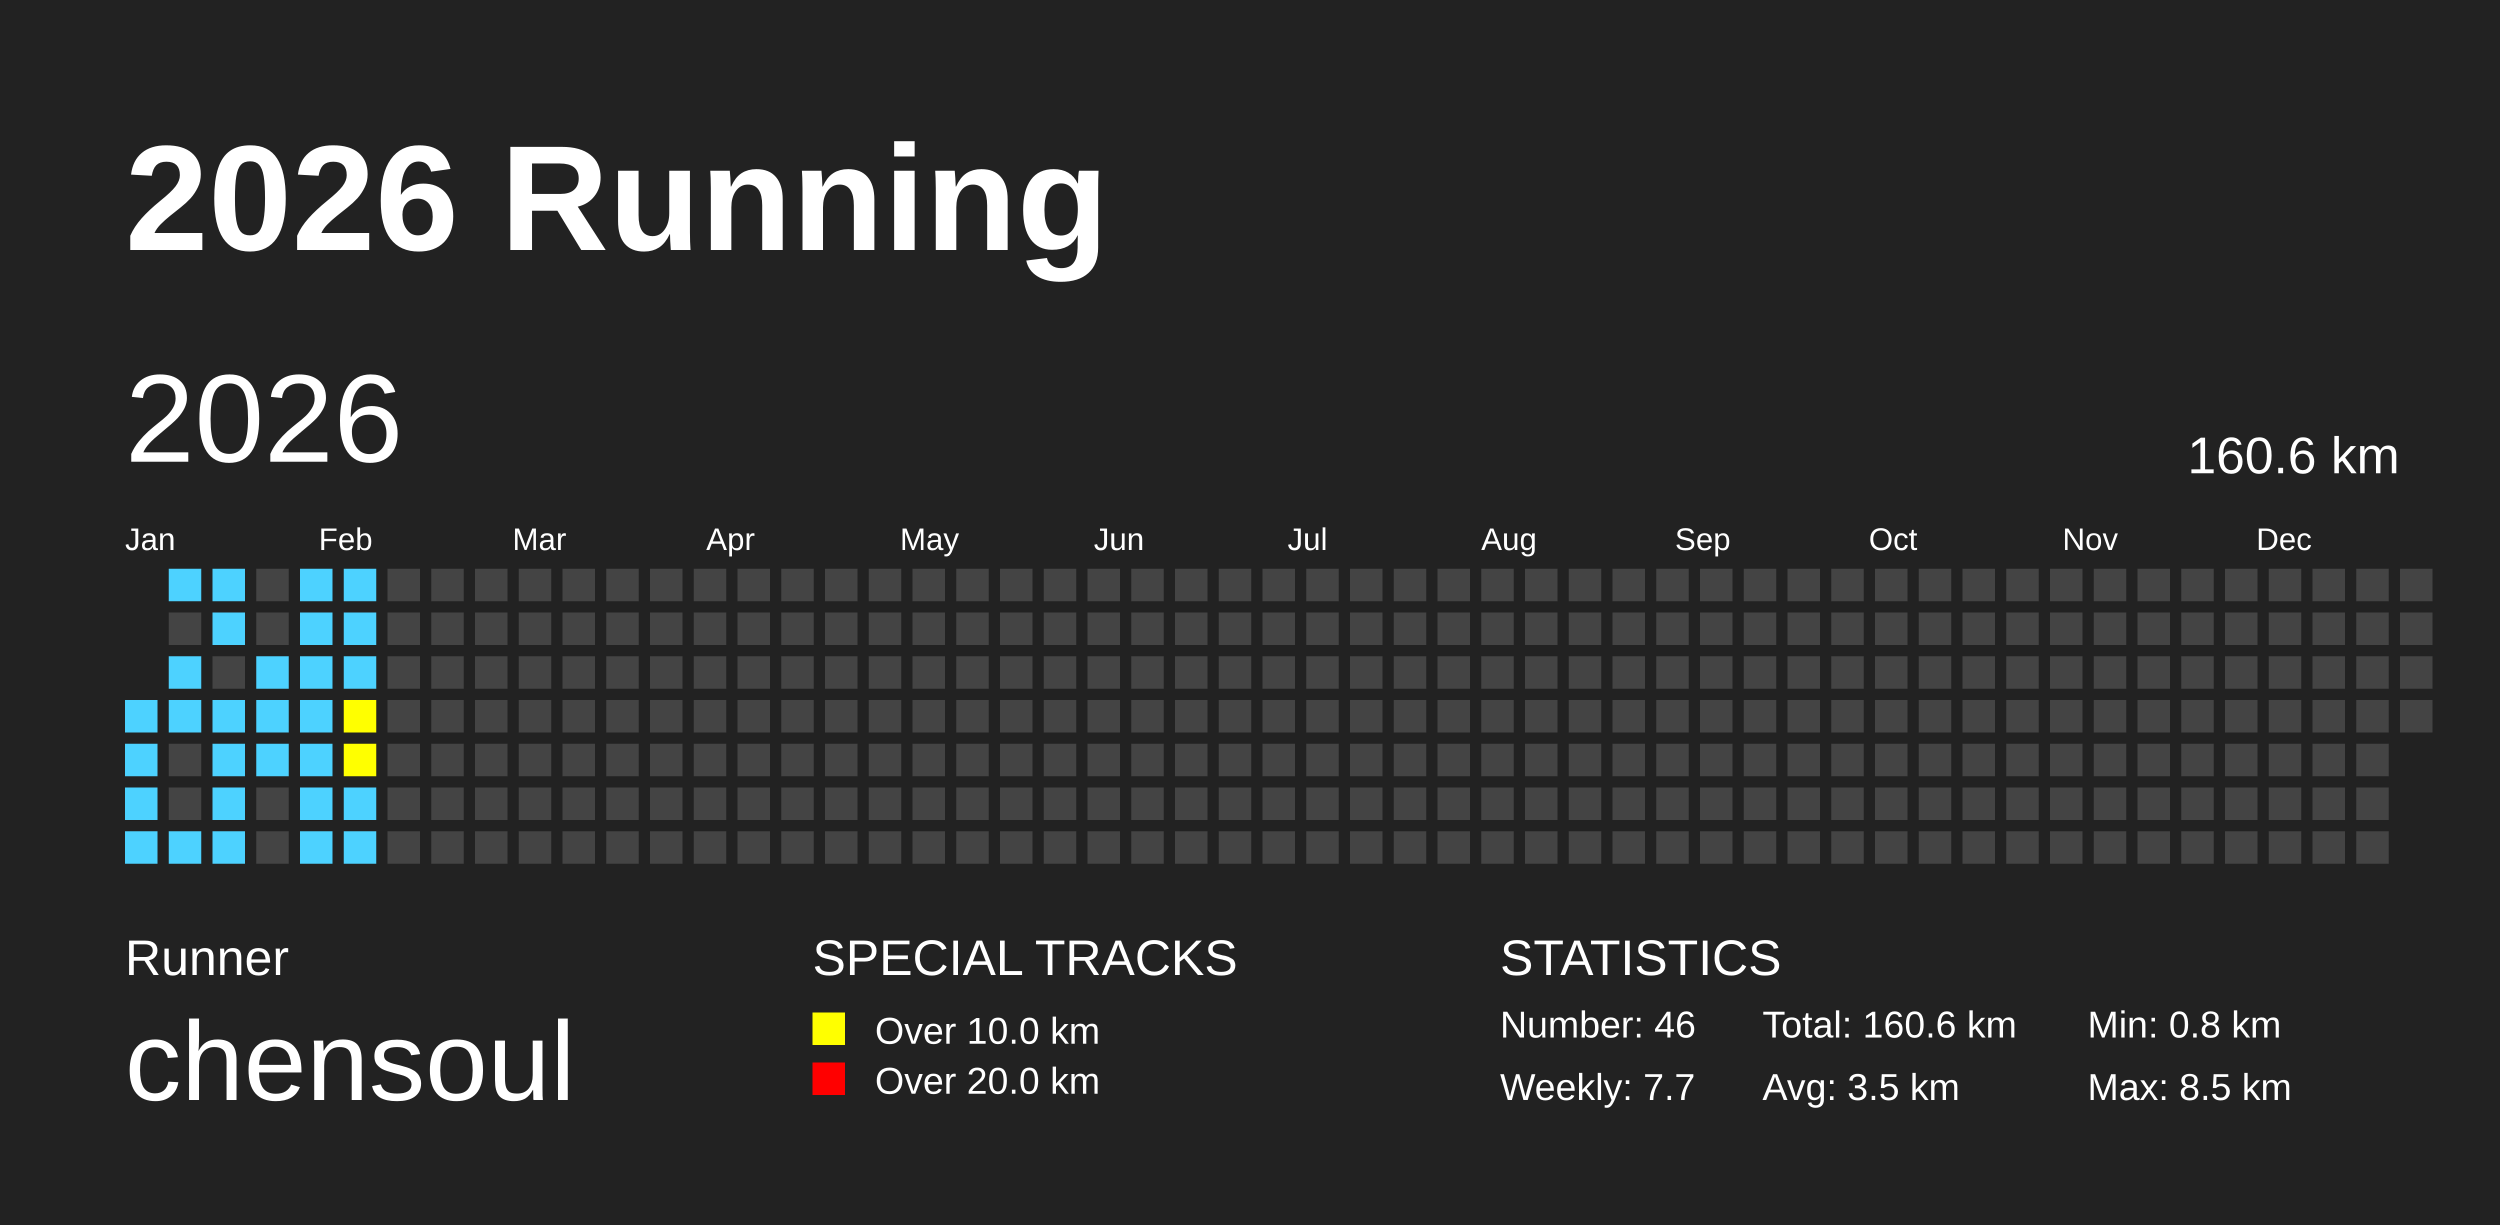
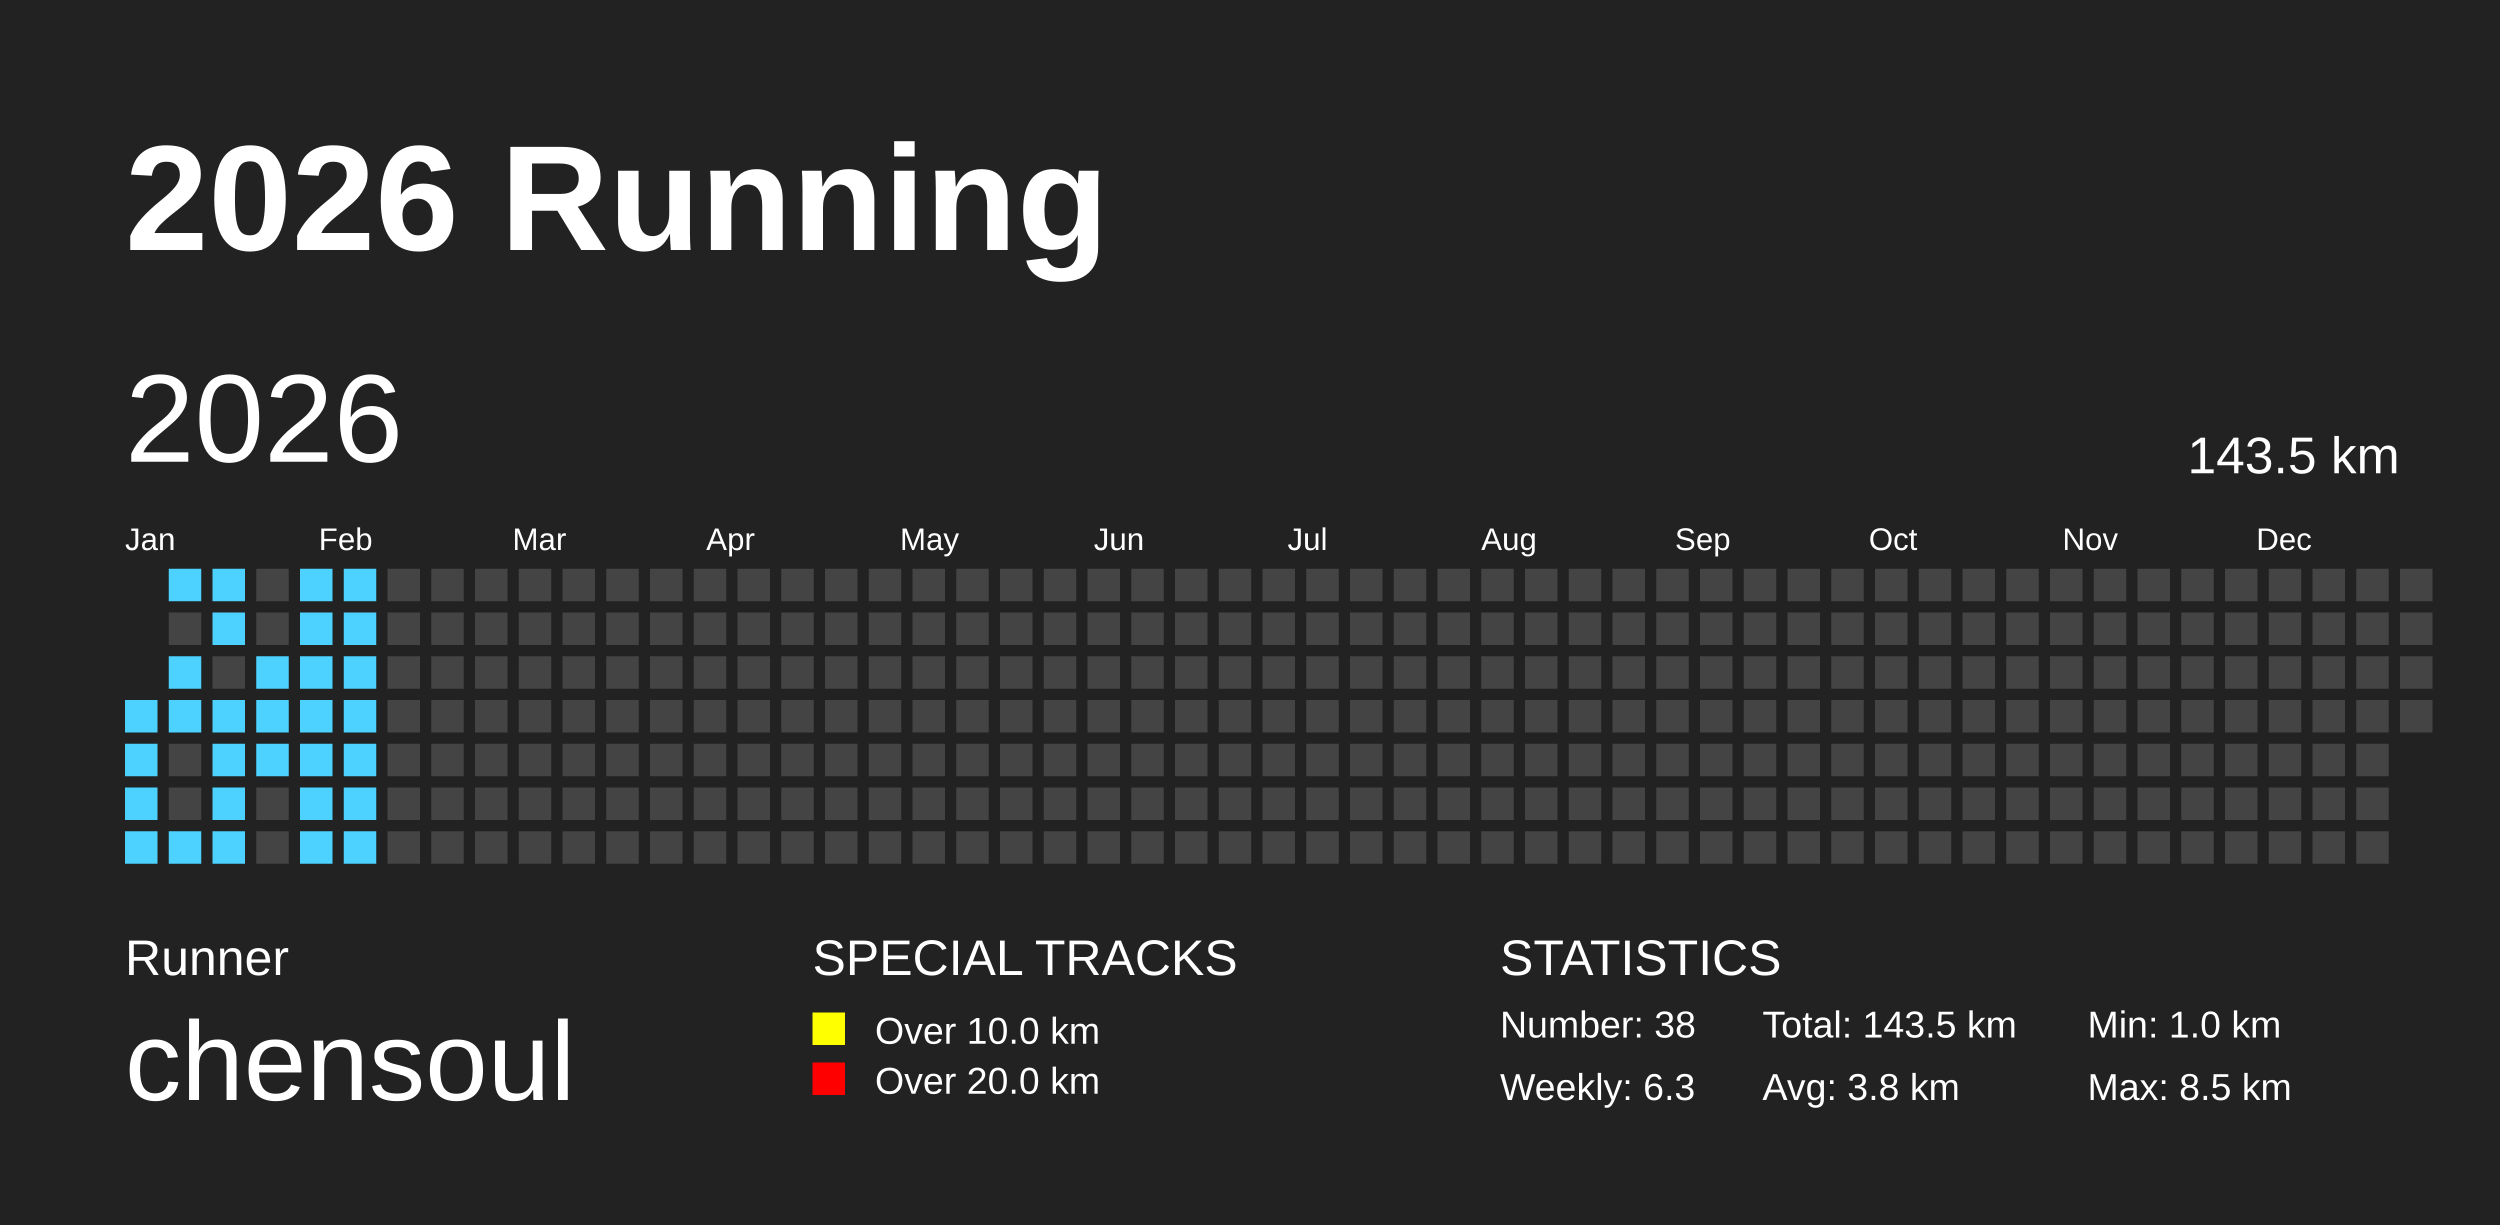
<svg xmlns="http://www.w3.org/2000/svg" baseProfile="full" height="98mm" version="1.1" viewBox="0,0,200,98" width="200mm">
  <defs />
  <rect fill="#222222" height="98" width="200" x="0" y="0" />
  <text fill="#FFFFFF" style="font-size:12px; font-family:Arial; font-weight:bold;" x="10" y="20">2026 Running</text>
  <text fill="#FFFFFF" style="font-size:4px; font-family:Arial" x="10" y="78">Runner</text>
  <text fill="#FFFFFF" style="font-size:9px; font-family:Arial" x="10" y="88">chensoul</text>
  <text fill="#FFFFFF" style="font-size:4px; font-family:Arial" x="65" y="78">SPECIAL TRACKS</text>
  <rect fill="yellow" height="2.6" width="2.6" x="65" y="81" />
  <text fill="#FFFFFF" style="font-size:3px; font-family:Arial" x="70" y="83.5">Over 10.0 km</text>
  <rect fill="red" height="2.6" width="2.6" x="65" y="85" />
  <text fill="#FFFFFF" style="font-size:3px; font-family:Arial" x="70" y="87.5">Over 20.0 km</text>
  <text fill="#FFFFFF" style="font-size:4px; font-family:Arial" x="120" y="78">STATISTICS</text>
-   <text fill="#FFFFFF" style="font-size:3px; font-family:Arial" x="120" y="83">Number: 46</text>
-   <text fill="#FFFFFF" style="font-size:3px; font-family:Arial" x="120" y="88">Weekly: 7.7</text>
-   <text fill="#FFFFFF" style="font-size:3px; font-family:Arial" x="141" y="83">Total: 160.6 km</text>
-   <text fill="#FFFFFF" style="font-size:3px; font-family:Arial" x="141" y="88">Avg: 3.5 km</text>
-   <text fill="#FFFFFF" style="font-size:3px; font-family:Arial" x="167" y="83">Min: 0.8 km</text>
+   <text fill="#FFFFFF" style="font-size:3px; font-family:Arial" x="120" y="83">Number: 38</text>
+   <text fill="#FFFFFF" style="font-size:3px; font-family:Arial" x="120" y="88">Weekly: 6.3</text>
+   <text fill="#FFFFFF" style="font-size:3px; font-family:Arial" x="141" y="83">Total: 143.5 km</text>
+   <text fill="#FFFFFF" style="font-size:3px; font-family:Arial" x="141" y="88">Avg: 3.8 km</text>
+   <text fill="#FFFFFF" style="font-size:3px; font-family:Arial" x="167" y="83">Min: 1.0 km</text>
  <text fill="#FFFFFF" style="font-size:3px; font-family:Arial" x="167" y="88">Max: 8.5 km</text>
  <text dominant-baseline="hanging" fill="#FFFFFF" style="font-size:10.0px; font-family:Arial;" x="10" y="30">2026</text>
-   <text dominant-baseline="hanging" fill="#FFFFFF" style="font-size:4.125px; font-family:Arial;" x="175" y="35">160.6 km</text>
+   <text dominant-baseline="hanging" fill="#FFFFFF" style="font-size:4.125px; font-family:Arial;" x="175" y="35">143.5 km</text>
  <text fill="#FFFFFF" style="font-size:2.5px; font-family:Arial" x="10.0" y="44">Jan</text>
  <text fill="#FFFFFF" style="font-size:2.5px; font-family:Arial" x="25.5" y="44">Feb</text>
  <text fill="#FFFFFF" style="font-size:2.5px; font-family:Arial" x="41.0" y="44">Mar</text>
  <text fill="#FFFFFF" style="font-size:2.5px; font-family:Arial" x="56.5" y="44">Apr</text>
  <text fill="#FFFFFF" style="font-size:2.5px; font-family:Arial" x="72.0" y="44">May</text>
  <text fill="#FFFFFF" style="font-size:2.5px; font-family:Arial" x="87.5" y="44">Jun</text>
  <text fill="#FFFFFF" style="font-size:2.5px; font-family:Arial" x="103.0" y="44">Jul</text>
  <text fill="#FFFFFF" style="font-size:2.5px; font-family:Arial" x="118.5" y="44">Aug</text>
  <text fill="#FFFFFF" style="font-size:2.5px; font-family:Arial" x="134.0" y="44">Sep</text>
  <text fill="#FFFFFF" style="font-size:2.5px; font-family:Arial" x="149.5" y="44">Oct</text>
  <text fill="#FFFFFF" style="font-size:2.5px; font-family:Arial" x="165.0" y="44">Nov</text>
  <text fill="#FFFFFF" style="font-size:2.5px; font-family:Arial" x="180.5" y="44">Dec</text>
  <rect fill="#4DD2FF" height="2.6" width="2.6" x="10.0" y="56.0" />
  <rect fill="#4DD2FF" height="2.6" width="2.6" x="10.0" y="59.5" />
  <rect fill="#4DD2FF" height="2.6" width="2.6" x="10.0" y="63.0" />
  <rect fill="#4DD2FF" height="2.6" width="2.6" x="10.0" y="66.5" />
  <rect fill="#4DD2FF" height="2.6" width="2.6" x="13.5" y="45.5" />
  <rect fill="#444444" height="2.6" width="2.6" x="13.5" y="49.0" />
  <rect fill="#4DD2FF" height="2.6" width="2.6" x="13.5" y="52.5" />
  <rect fill="#4DD2FF" height="2.6" width="2.6" x="13.5" y="56.0" />
  <rect fill="#444444" height="2.6" width="2.6" x="13.5" y="59.5" />
  <rect fill="#444444" height="2.6" width="2.6" x="13.5" y="63.0" />
  <rect fill="#4DD2FF" height="2.6" width="2.6" x="13.5" y="66.5" />
  <rect fill="#4DD2FF" height="2.6" width="2.6" x="17.0" y="45.5" />
  <rect fill="#4DD2FF" height="2.6" width="2.6" x="17.0" y="49.0" />
  <rect fill="#444444" height="2.6" width="2.6" x="17.0" y="52.5" />
  <rect fill="#4DD2FF" height="2.6" width="2.6" x="17.0" y="56.0" />
  <rect fill="#4DD2FF" height="2.6" width="2.6" x="17.0" y="59.5" />
  <rect fill="#4DD2FF" height="2.6" width="2.6" x="17.0" y="63.0" />
  <rect fill="#4DD2FF" height="2.6" width="2.6" x="17.0" y="66.5" />
  <rect fill="#444444" height="2.6" width="2.6" x="20.5" y="45.5" />
  <rect fill="#444444" height="2.6" width="2.6" x="20.5" y="49.0" />
  <rect fill="#4DD2FF" height="2.6" width="2.6" x="20.5" y="52.5" />
  <rect fill="#4DD2FF" height="2.6" width="2.6" x="20.5" y="56.0" />
  <rect fill="#4DD2FF" height="2.6" width="2.6" x="20.5" y="59.5" />
  <rect fill="#444444" height="2.6" width="2.6" x="20.5" y="63.0" />
  <rect fill="#444444" height="2.6" width="2.6" x="20.5" y="66.5" />
  <rect fill="#4DD2FF" height="2.6" width="2.6" x="24.0" y="45.5" />
  <rect fill="#4DD2FF" height="2.6" width="2.6" x="24.0" y="49.0" />
  <rect fill="#4DD2FF" height="2.6" width="2.6" x="24.0" y="52.5" />
  <rect fill="#4DD2FF" height="2.6" width="2.6" x="24.0" y="56.0" />
  <rect fill="#4DD2FF" height="2.6" width="2.6" x="24.0" y="59.5" />
  <rect fill="#4DD2FF" height="2.6" width="2.6" x="24.0" y="63.0" />
  <rect fill="#4DD2FF" height="2.6" width="2.6" x="24.0" y="66.5" />
  <rect fill="#4DD2FF" height="2.6" width="2.6" x="27.5" y="45.5" />
  <rect fill="#4DD2FF" height="2.6" width="2.6" x="27.5" y="49.0" />
  <rect fill="#4DD2FF" height="2.6" width="2.6" x="27.5" y="52.5" />
-   <rect fill="yellow" height="2.6" width="2.6" x="27.5" y="56.0" />
-   <rect fill="yellow" height="2.6" width="2.6" x="27.5" y="59.5" />
+   <rect fill="#4DD2FF" height="2.6" width="2.6" x="27.5" y="56.0" />
+   <rect fill="#4DD2FF" height="2.6" width="2.6" x="27.5" y="59.5" />
  <rect fill="#4DD2FF" height="2.6" width="2.6" x="27.5" y="63.0" />
  <rect fill="#4DD2FF" height="2.6" width="2.6" x="27.5" y="66.5" />
  <rect fill="#444444" height="2.6" width="2.6" x="31.0" y="45.5" />
  <rect fill="#444444" height="2.6" width="2.6" x="31.0" y="49.0" />
  <rect fill="#444444" height="2.6" width="2.6" x="31.0" y="52.5" />
  <rect fill="#444444" height="2.6" width="2.6" x="31.0" y="56.0" />
  <rect fill="#444444" height="2.6" width="2.6" x="31.0" y="59.5" />
  <rect fill="#444444" height="2.6" width="2.6" x="31.0" y="63.0" />
  <rect fill="#444444" height="2.6" width="2.6" x="31.0" y="66.5" />
  <rect fill="#444444" height="2.6" width="2.6" x="34.5" y="45.5" />
  <rect fill="#444444" height="2.6" width="2.6" x="34.5" y="49.0" />
  <rect fill="#444444" height="2.6" width="2.6" x="34.5" y="52.5" />
  <rect fill="#444444" height="2.6" width="2.6" x="34.5" y="56.0" />
  <rect fill="#444444" height="2.6" width="2.6" x="34.5" y="59.5" />
  <rect fill="#444444" height="2.6" width="2.6" x="34.5" y="63.0" />
  <rect fill="#444444" height="2.6" width="2.6" x="34.5" y="66.5" />
  <rect fill="#444444" height="2.6" width="2.6" x="38.0" y="45.5" />
  <rect fill="#444444" height="2.6" width="2.6" x="38.0" y="49.0" />
  <rect fill="#444444" height="2.6" width="2.6" x="38.0" y="52.5" />
  <rect fill="#444444" height="2.6" width="2.6" x="38.0" y="56.0" />
  <rect fill="#444444" height="2.6" width="2.6" x="38.0" y="59.5" />
  <rect fill="#444444" height="2.6" width="2.6" x="38.0" y="63.0" />
  <rect fill="#444444" height="2.6" width="2.6" x="38.0" y="66.5" />
  <rect fill="#444444" height="2.6" width="2.6" x="41.5" y="45.5" />
  <rect fill="#444444" height="2.6" width="2.6" x="41.5" y="49.0" />
  <rect fill="#444444" height="2.6" width="2.6" x="41.5" y="52.5" />
  <rect fill="#444444" height="2.6" width="2.6" x="41.5" y="56.0" />
  <rect fill="#444444" height="2.6" width="2.6" x="41.5" y="59.5" />
  <rect fill="#444444" height="2.6" width="2.6" x="41.5" y="63.0" />
  <rect fill="#444444" height="2.6" width="2.6" x="41.5" y="66.5" />
  <rect fill="#444444" height="2.6" width="2.6" x="45.0" y="45.5" />
  <rect fill="#444444" height="2.6" width="2.6" x="45.0" y="49.0" />
  <rect fill="#444444" height="2.6" width="2.6" x="45.0" y="52.5" />
  <rect fill="#444444" height="2.6" width="2.6" x="45.0" y="56.0" />
  <rect fill="#444444" height="2.6" width="2.6" x="45.0" y="59.5" />
  <rect fill="#444444" height="2.6" width="2.6" x="45.0" y="63.0" />
  <rect fill="#444444" height="2.6" width="2.6" x="45.0" y="66.5" />
  <rect fill="#444444" height="2.6" width="2.6" x="48.5" y="45.5" />
  <rect fill="#444444" height="2.6" width="2.6" x="48.5" y="49.0" />
  <rect fill="#444444" height="2.6" width="2.6" x="48.5" y="52.5" />
  <rect fill="#444444" height="2.6" width="2.6" x="48.5" y="56.0" />
  <rect fill="#444444" height="2.6" width="2.6" x="48.5" y="59.5" />
  <rect fill="#444444" height="2.6" width="2.6" x="48.5" y="63.0" />
  <rect fill="#444444" height="2.6" width="2.6" x="48.5" y="66.5" />
  <rect fill="#444444" height="2.6" width="2.6" x="52.0" y="45.5" />
  <rect fill="#444444" height="2.6" width="2.6" x="52.0" y="49.0" />
  <rect fill="#444444" height="2.6" width="2.6" x="52.0" y="52.5" />
  <rect fill="#444444" height="2.6" width="2.6" x="52.0" y="56.0" />
  <rect fill="#444444" height="2.6" width="2.6" x="52.0" y="59.5" />
  <rect fill="#444444" height="2.6" width="2.6" x="52.0" y="63.0" />
  <rect fill="#444444" height="2.6" width="2.6" x="52.0" y="66.5" />
  <rect fill="#444444" height="2.6" width="2.6" x="55.5" y="45.5" />
  <rect fill="#444444" height="2.6" width="2.6" x="55.5" y="49.0" />
  <rect fill="#444444" height="2.6" width="2.6" x="55.5" y="52.5" />
  <rect fill="#444444" height="2.6" width="2.6" x="55.5" y="56.0" />
  <rect fill="#444444" height="2.6" width="2.6" x="55.5" y="59.5" />
  <rect fill="#444444" height="2.6" width="2.6" x="55.5" y="63.0" />
  <rect fill="#444444" height="2.6" width="2.6" x="55.5" y="66.5" />
  <rect fill="#444444" height="2.6" width="2.6" x="59.0" y="45.5" />
  <rect fill="#444444" height="2.6" width="2.6" x="59.0" y="49.0" />
  <rect fill="#444444" height="2.6" width="2.6" x="59.0" y="52.5" />
  <rect fill="#444444" height="2.6" width="2.6" x="59.0" y="56.0" />
  <rect fill="#444444" height="2.6" width="2.6" x="59.0" y="59.5" />
  <rect fill="#444444" height="2.6" width="2.6" x="59.0" y="63.0" />
  <rect fill="#444444" height="2.6" width="2.6" x="59.0" y="66.5" />
  <rect fill="#444444" height="2.6" width="2.6" x="62.5" y="45.5" />
  <rect fill="#444444" height="2.6" width="2.6" x="62.5" y="49.0" />
  <rect fill="#444444" height="2.6" width="2.6" x="62.5" y="52.5" />
  <rect fill="#444444" height="2.6" width="2.6" x="62.5" y="56.0" />
  <rect fill="#444444" height="2.6" width="2.6" x="62.5" y="59.5" />
  <rect fill="#444444" height="2.6" width="2.6" x="62.5" y="63.0" />
  <rect fill="#444444" height="2.6" width="2.6" x="62.5" y="66.5" />
  <rect fill="#444444" height="2.6" width="2.6" x="66.0" y="45.5" />
  <rect fill="#444444" height="2.6" width="2.6" x="66.0" y="49.0" />
  <rect fill="#444444" height="2.6" width="2.6" x="66.0" y="52.5" />
  <rect fill="#444444" height="2.6" width="2.6" x="66.0" y="56.0" />
  <rect fill="#444444" height="2.6" width="2.6" x="66.0" y="59.5" />
  <rect fill="#444444" height="2.6" width="2.6" x="66.0" y="63.0" />
  <rect fill="#444444" height="2.6" width="2.6" x="66.0" y="66.5" />
  <rect fill="#444444" height="2.6" width="2.6" x="69.5" y="45.5" />
  <rect fill="#444444" height="2.6" width="2.6" x="69.5" y="49.0" />
  <rect fill="#444444" height="2.6" width="2.6" x="69.5" y="52.5" />
  <rect fill="#444444" height="2.6" width="2.6" x="69.5" y="56.0" />
  <rect fill="#444444" height="2.6" width="2.6" x="69.5" y="59.5" />
  <rect fill="#444444" height="2.6" width="2.6" x="69.5" y="63.0" />
  <rect fill="#444444" height="2.6" width="2.6" x="69.5" y="66.5" />
  <rect fill="#444444" height="2.6" width="2.6" x="73.0" y="45.5" />
  <rect fill="#444444" height="2.6" width="2.6" x="73.0" y="49.0" />
  <rect fill="#444444" height="2.6" width="2.6" x="73.0" y="52.5" />
  <rect fill="#444444" height="2.6" width="2.6" x="73.0" y="56.0" />
  <rect fill="#444444" height="2.6" width="2.6" x="73.0" y="59.5" />
  <rect fill="#444444" height="2.6" width="2.6" x="73.0" y="63.0" />
  <rect fill="#444444" height="2.6" width="2.6" x="73.0" y="66.5" />
  <rect fill="#444444" height="2.6" width="2.6" x="76.5" y="45.5" />
  <rect fill="#444444" height="2.6" width="2.6" x="76.5" y="49.0" />
  <rect fill="#444444" height="2.6" width="2.6" x="76.5" y="52.5" />
  <rect fill="#444444" height="2.6" width="2.6" x="76.5" y="56.0" />
  <rect fill="#444444" height="2.6" width="2.6" x="76.5" y="59.5" />
  <rect fill="#444444" height="2.6" width="2.6" x="76.5" y="63.0" />
  <rect fill="#444444" height="2.6" width="2.6" x="76.5" y="66.5" />
  <rect fill="#444444" height="2.6" width="2.6" x="80.0" y="45.5" />
  <rect fill="#444444" height="2.6" width="2.6" x="80.0" y="49.0" />
  <rect fill="#444444" height="2.6" width="2.6" x="80.0" y="52.5" />
  <rect fill="#444444" height="2.6" width="2.6" x="80.0" y="56.0" />
  <rect fill="#444444" height="2.6" width="2.6" x="80.0" y="59.5" />
  <rect fill="#444444" height="2.6" width="2.6" x="80.0" y="63.0" />
  <rect fill="#444444" height="2.6" width="2.6" x="80.0" y="66.5" />
  <rect fill="#444444" height="2.6" width="2.6" x="83.5" y="45.5" />
  <rect fill="#444444" height="2.6" width="2.6" x="83.5" y="49.0" />
  <rect fill="#444444" height="2.6" width="2.6" x="83.5" y="52.5" />
  <rect fill="#444444" height="2.6" width="2.6" x="83.5" y="56.0" />
  <rect fill="#444444" height="2.6" width="2.6" x="83.5" y="59.5" />
  <rect fill="#444444" height="2.6" width="2.6" x="83.5" y="63.0" />
  <rect fill="#444444" height="2.6" width="2.6" x="83.5" y="66.5" />
  <rect fill="#444444" height="2.6" width="2.6" x="87.0" y="45.5" />
  <rect fill="#444444" height="2.6" width="2.6" x="87.0" y="49.0" />
  <rect fill="#444444" height="2.6" width="2.6" x="87.0" y="52.5" />
  <rect fill="#444444" height="2.6" width="2.6" x="87.0" y="56.0" />
  <rect fill="#444444" height="2.6" width="2.6" x="87.0" y="59.5" />
  <rect fill="#444444" height="2.6" width="2.6" x="87.0" y="63.0" />
  <rect fill="#444444" height="2.6" width="2.6" x="87.0" y="66.5" />
  <rect fill="#444444" height="2.6" width="2.6" x="90.5" y="45.5" />
  <rect fill="#444444" height="2.6" width="2.6" x="90.5" y="49.0" />
  <rect fill="#444444" height="2.6" width="2.6" x="90.5" y="52.5" />
  <rect fill="#444444" height="2.6" width="2.6" x="90.5" y="56.0" />
  <rect fill="#444444" height="2.6" width="2.6" x="90.5" y="59.5" />
  <rect fill="#444444" height="2.6" width="2.6" x="90.5" y="63.0" />
  <rect fill="#444444" height="2.6" width="2.6" x="90.5" y="66.5" />
  <rect fill="#444444" height="2.6" width="2.6" x="94.0" y="45.5" />
  <rect fill="#444444" height="2.6" width="2.6" x="94.0" y="49.0" />
  <rect fill="#444444" height="2.6" width="2.6" x="94.0" y="52.5" />
  <rect fill="#444444" height="2.6" width="2.6" x="94.0" y="56.0" />
  <rect fill="#444444" height="2.6" width="2.6" x="94.0" y="59.5" />
  <rect fill="#444444" height="2.6" width="2.6" x="94.0" y="63.0" />
  <rect fill="#444444" height="2.6" width="2.6" x="94.0" y="66.5" />
  <rect fill="#444444" height="2.6" width="2.6" x="97.5" y="45.5" />
  <rect fill="#444444" height="2.6" width="2.6" x="97.5" y="49.0" />
  <rect fill="#444444" height="2.6" width="2.6" x="97.5" y="52.5" />
  <rect fill="#444444" height="2.6" width="2.6" x="97.5" y="56.0" />
  <rect fill="#444444" height="2.6" width="2.6" x="97.5" y="59.5" />
  <rect fill="#444444" height="2.6" width="2.6" x="97.5" y="63.0" />
  <rect fill="#444444" height="2.6" width="2.6" x="97.5" y="66.5" />
  <rect fill="#444444" height="2.6" width="2.6" x="101.0" y="45.5" />
  <rect fill="#444444" height="2.6" width="2.6" x="101.0" y="49.0" />
  <rect fill="#444444" height="2.6" width="2.6" x="101.0" y="52.5" />
  <rect fill="#444444" height="2.6" width="2.6" x="101.0" y="56.0" />
  <rect fill="#444444" height="2.6" width="2.6" x="101.0" y="59.5" />
  <rect fill="#444444" height="2.6" width="2.6" x="101.0" y="63.0" />
  <rect fill="#444444" height="2.6" width="2.6" x="101.0" y="66.5" />
  <rect fill="#444444" height="2.6" width="2.6" x="104.5" y="45.5" />
  <rect fill="#444444" height="2.6" width="2.6" x="104.5" y="49.0" />
  <rect fill="#444444" height="2.6" width="2.6" x="104.5" y="52.5" />
  <rect fill="#444444" height="2.6" width="2.6" x="104.5" y="56.0" />
  <rect fill="#444444" height="2.6" width="2.6" x="104.5" y="59.5" />
  <rect fill="#444444" height="2.6" width="2.6" x="104.5" y="63.0" />
  <rect fill="#444444" height="2.6" width="2.6" x="104.5" y="66.5" />
  <rect fill="#444444" height="2.6" width="2.6" x="108.0" y="45.5" />
  <rect fill="#444444" height="2.6" width="2.6" x="108.0" y="49.0" />
  <rect fill="#444444" height="2.6" width="2.6" x="108.0" y="52.5" />
  <rect fill="#444444" height="2.6" width="2.6" x="108.0" y="56.0" />
  <rect fill="#444444" height="2.6" width="2.6" x="108.0" y="59.5" />
  <rect fill="#444444" height="2.6" width="2.6" x="108.0" y="63.0" />
  <rect fill="#444444" height="2.6" width="2.6" x="108.0" y="66.5" />
  <rect fill="#444444" height="2.6" width="2.6" x="111.5" y="45.5" />
  <rect fill="#444444" height="2.6" width="2.6" x="111.5" y="49.0" />
  <rect fill="#444444" height="2.6" width="2.6" x="111.5" y="52.5" />
  <rect fill="#444444" height="2.6" width="2.6" x="111.5" y="56.0" />
  <rect fill="#444444" height="2.6" width="2.6" x="111.5" y="59.5" />
  <rect fill="#444444" height="2.6" width="2.6" x="111.5" y="63.0" />
  <rect fill="#444444" height="2.6" width="2.6" x="111.5" y="66.5" />
  <rect fill="#444444" height="2.6" width="2.6" x="115.0" y="45.5" />
  <rect fill="#444444" height="2.6" width="2.6" x="115.0" y="49.0" />
  <rect fill="#444444" height="2.6" width="2.6" x="115.0" y="52.5" />
  <rect fill="#444444" height="2.6" width="2.6" x="115.0" y="56.0" />
  <rect fill="#444444" height="2.6" width="2.6" x="115.0" y="59.5" />
  <rect fill="#444444" height="2.6" width="2.6" x="115.0" y="63.0" />
  <rect fill="#444444" height="2.6" width="2.6" x="115.0" y="66.5" />
  <rect fill="#444444" height="2.6" width="2.6" x="118.5" y="45.5" />
  <rect fill="#444444" height="2.6" width="2.6" x="118.5" y="49.0" />
  <rect fill="#444444" height="2.6" width="2.6" x="118.5" y="52.5" />
  <rect fill="#444444" height="2.6" width="2.6" x="118.5" y="56.0" />
  <rect fill="#444444" height="2.6" width="2.6" x="118.5" y="59.5" />
  <rect fill="#444444" height="2.6" width="2.6" x="118.5" y="63.0" />
  <rect fill="#444444" height="2.6" width="2.6" x="118.5" y="66.5" />
  <rect fill="#444444" height="2.6" width="2.6" x="122.0" y="45.5" />
  <rect fill="#444444" height="2.6" width="2.6" x="122.0" y="49.0" />
  <rect fill="#444444" height="2.6" width="2.6" x="122.0" y="52.5" />
  <rect fill="#444444" height="2.6" width="2.6" x="122.0" y="56.0" />
  <rect fill="#444444" height="2.6" width="2.6" x="122.0" y="59.5" />
  <rect fill="#444444" height="2.6" width="2.6" x="122.0" y="63.0" />
  <rect fill="#444444" height="2.6" width="2.6" x="122.0" y="66.5" />
  <rect fill="#444444" height="2.6" width="2.6" x="125.5" y="45.5" />
  <rect fill="#444444" height="2.6" width="2.6" x="125.5" y="49.0" />
  <rect fill="#444444" height="2.6" width="2.6" x="125.5" y="52.5" />
  <rect fill="#444444" height="2.6" width="2.6" x="125.5" y="56.0" />
  <rect fill="#444444" height="2.6" width="2.6" x="125.5" y="59.5" />
  <rect fill="#444444" height="2.6" width="2.6" x="125.5" y="63.0" />
  <rect fill="#444444" height="2.6" width="2.6" x="125.5" y="66.5" />
  <rect fill="#444444" height="2.6" width="2.6" x="129.0" y="45.5" />
  <rect fill="#444444" height="2.6" width="2.6" x="129.0" y="49.0" />
  <rect fill="#444444" height="2.6" width="2.6" x="129.0" y="52.5" />
  <rect fill="#444444" height="2.6" width="2.6" x="129.0" y="56.0" />
  <rect fill="#444444" height="2.6" width="2.6" x="129.0" y="59.5" />
  <rect fill="#444444" height="2.6" width="2.6" x="129.0" y="63.0" />
  <rect fill="#444444" height="2.6" width="2.6" x="129.0" y="66.5" />
  <rect fill="#444444" height="2.6" width="2.6" x="132.5" y="45.5" />
  <rect fill="#444444" height="2.6" width="2.6" x="132.5" y="49.0" />
  <rect fill="#444444" height="2.6" width="2.6" x="132.5" y="52.5" />
  <rect fill="#444444" height="2.6" width="2.6" x="132.5" y="56.0" />
  <rect fill="#444444" height="2.6" width="2.6" x="132.5" y="59.5" />
  <rect fill="#444444" height="2.6" width="2.6" x="132.5" y="63.0" />
  <rect fill="#444444" height="2.6" width="2.6" x="132.5" y="66.5" />
  <rect fill="#444444" height="2.6" width="2.6" x="136.0" y="45.5" />
  <rect fill="#444444" height="2.6" width="2.6" x="136.0" y="49.0" />
  <rect fill="#444444" height="2.6" width="2.6" x="136.0" y="52.5" />
  <rect fill="#444444" height="2.6" width="2.6" x="136.0" y="56.0" />
  <rect fill="#444444" height="2.6" width="2.6" x="136.0" y="59.5" />
  <rect fill="#444444" height="2.6" width="2.6" x="136.0" y="63.0" />
  <rect fill="#444444" height="2.6" width="2.6" x="136.0" y="66.5" />
  <rect fill="#444444" height="2.6" width="2.6" x="139.5" y="45.5" />
  <rect fill="#444444" height="2.6" width="2.6" x="139.5" y="49.0" />
  <rect fill="#444444" height="2.6" width="2.6" x="139.5" y="52.5" />
  <rect fill="#444444" height="2.6" width="2.6" x="139.5" y="56.0" />
  <rect fill="#444444" height="2.6" width="2.6" x="139.5" y="59.5" />
  <rect fill="#444444" height="2.6" width="2.6" x="139.5" y="63.0" />
  <rect fill="#444444" height="2.6" width="2.6" x="139.5" y="66.5" />
  <rect fill="#444444" height="2.6" width="2.6" x="143.0" y="45.5" />
  <rect fill="#444444" height="2.6" width="2.6" x="143.0" y="49.0" />
  <rect fill="#444444" height="2.6" width="2.6" x="143.0" y="52.5" />
  <rect fill="#444444" height="2.6" width="2.6" x="143.0" y="56.0" />
  <rect fill="#444444" height="2.6" width="2.6" x="143.0" y="59.5" />
  <rect fill="#444444" height="2.6" width="2.6" x="143.0" y="63.0" />
  <rect fill="#444444" height="2.6" width="2.6" x="143.0" y="66.5" />
  <rect fill="#444444" height="2.6" width="2.6" x="146.5" y="45.5" />
  <rect fill="#444444" height="2.6" width="2.6" x="146.5" y="49.0" />
  <rect fill="#444444" height="2.6" width="2.6" x="146.5" y="52.5" />
  <rect fill="#444444" height="2.6" width="2.6" x="146.5" y="56.0" />
  <rect fill="#444444" height="2.6" width="2.6" x="146.5" y="59.5" />
  <rect fill="#444444" height="2.6" width="2.6" x="146.5" y="63.0" />
  <rect fill="#444444" height="2.6" width="2.6" x="146.5" y="66.5" />
  <rect fill="#444444" height="2.6" width="2.6" x="150.0" y="45.5" />
  <rect fill="#444444" height="2.6" width="2.6" x="150.0" y="49.0" />
  <rect fill="#444444" height="2.6" width="2.6" x="150.0" y="52.5" />
  <rect fill="#444444" height="2.6" width="2.6" x="150.0" y="56.0" />
  <rect fill="#444444" height="2.6" width="2.6" x="150.0" y="59.5" />
  <rect fill="#444444" height="2.6" width="2.6" x="150.0" y="63.0" />
  <rect fill="#444444" height="2.6" width="2.6" x="150.0" y="66.5" />
  <rect fill="#444444" height="2.6" width="2.6" x="153.5" y="45.5" />
  <rect fill="#444444" height="2.6" width="2.6" x="153.5" y="49.0" />
  <rect fill="#444444" height="2.6" width="2.6" x="153.5" y="52.5" />
  <rect fill="#444444" height="2.6" width="2.6" x="153.5" y="56.0" />
  <rect fill="#444444" height="2.6" width="2.6" x="153.5" y="59.5" />
  <rect fill="#444444" height="2.6" width="2.6" x="153.5" y="63.0" />
  <rect fill="#444444" height="2.6" width="2.6" x="153.5" y="66.5" />
  <rect fill="#444444" height="2.6" width="2.6" x="157.0" y="45.5" />
  <rect fill="#444444" height="2.6" width="2.6" x="157.0" y="49.0" />
  <rect fill="#444444" height="2.6" width="2.6" x="157.0" y="52.5" />
  <rect fill="#444444" height="2.6" width="2.6" x="157.0" y="56.0" />
  <rect fill="#444444" height="2.6" width="2.6" x="157.0" y="59.5" />
  <rect fill="#444444" height="2.6" width="2.6" x="157.0" y="63.0" />
  <rect fill="#444444" height="2.6" width="2.6" x="157.0" y="66.5" />
  <rect fill="#444444" height="2.6" width="2.6" x="160.5" y="45.5" />
  <rect fill="#444444" height="2.6" width="2.6" x="160.5" y="49.0" />
  <rect fill="#444444" height="2.6" width="2.6" x="160.5" y="52.5" />
  <rect fill="#444444" height="2.6" width="2.6" x="160.5" y="56.0" />
  <rect fill="#444444" height="2.6" width="2.6" x="160.5" y="59.5" />
  <rect fill="#444444" height="2.6" width="2.6" x="160.5" y="63.0" />
  <rect fill="#444444" height="2.6" width="2.6" x="160.5" y="66.5" />
  <rect fill="#444444" height="2.6" width="2.6" x="164.0" y="45.5" />
  <rect fill="#444444" height="2.6" width="2.6" x="164.0" y="49.0" />
  <rect fill="#444444" height="2.6" width="2.6" x="164.0" y="52.5" />
  <rect fill="#444444" height="2.6" width="2.6" x="164.0" y="56.0" />
  <rect fill="#444444" height="2.6" width="2.6" x="164.0" y="59.5" />
  <rect fill="#444444" height="2.6" width="2.6" x="164.0" y="63.0" />
  <rect fill="#444444" height="2.6" width="2.6" x="164.0" y="66.5" />
  <rect fill="#444444" height="2.6" width="2.6" x="167.5" y="45.5" />
  <rect fill="#444444" height="2.6" width="2.6" x="167.5" y="49.0" />
  <rect fill="#444444" height="2.6" width="2.6" x="167.5" y="52.5" />
  <rect fill="#444444" height="2.6" width="2.6" x="167.5" y="56.0" />
  <rect fill="#444444" height="2.6" width="2.6" x="167.5" y="59.5" />
  <rect fill="#444444" height="2.6" width="2.6" x="167.5" y="63.0" />
  <rect fill="#444444" height="2.6" width="2.6" x="167.5" y="66.5" />
  <rect fill="#444444" height="2.6" width="2.6" x="171.0" y="45.5" />
  <rect fill="#444444" height="2.6" width="2.6" x="171.0" y="49.0" />
  <rect fill="#444444" height="2.6" width="2.6" x="171.0" y="52.5" />
  <rect fill="#444444" height="2.6" width="2.6" x="171.0" y="56.0" />
  <rect fill="#444444" height="2.6" width="2.6" x="171.0" y="59.5" />
  <rect fill="#444444" height="2.6" width="2.6" x="171.0" y="63.0" />
  <rect fill="#444444" height="2.6" width="2.6" x="171.0" y="66.5" />
  <rect fill="#444444" height="2.6" width="2.6" x="174.5" y="45.5" />
  <rect fill="#444444" height="2.6" width="2.6" x="174.5" y="49.0" />
  <rect fill="#444444" height="2.6" width="2.6" x="174.5" y="52.5" />
  <rect fill="#444444" height="2.6" width="2.6" x="174.5" y="56.0" />
  <rect fill="#444444" height="2.6" width="2.6" x="174.5" y="59.5" />
  <rect fill="#444444" height="2.6" width="2.6" x="174.5" y="63.0" />
  <rect fill="#444444" height="2.6" width="2.6" x="174.5" y="66.5" />
  <rect fill="#444444" height="2.6" width="2.6" x="178.0" y="45.5" />
  <rect fill="#444444" height="2.6" width="2.6" x="178.0" y="49.0" />
  <rect fill="#444444" height="2.6" width="2.6" x="178.0" y="52.5" />
  <rect fill="#444444" height="2.6" width="2.6" x="178.0" y="56.0" />
  <rect fill="#444444" height="2.6" width="2.6" x="178.0" y="59.5" />
  <rect fill="#444444" height="2.6" width="2.6" x="178.0" y="63.0" />
  <rect fill="#444444" height="2.6" width="2.6" x="178.0" y="66.5" />
  <rect fill="#444444" height="2.6" width="2.6" x="181.5" y="45.5" />
  <rect fill="#444444" height="2.6" width="2.6" x="181.5" y="49.0" />
  <rect fill="#444444" height="2.6" width="2.6" x="181.5" y="52.5" />
  <rect fill="#444444" height="2.6" width="2.6" x="181.5" y="56.0" />
  <rect fill="#444444" height="2.6" width="2.6" x="181.5" y="59.5" />
  <rect fill="#444444" height="2.6" width="2.6" x="181.5" y="63.0" />
  <rect fill="#444444" height="2.6" width="2.6" x="181.5" y="66.5" />
  <rect fill="#444444" height="2.6" width="2.6" x="185.0" y="45.5" />
  <rect fill="#444444" height="2.6" width="2.6" x="185.0" y="49.0" />
  <rect fill="#444444" height="2.6" width="2.6" x="185.0" y="52.5" />
  <rect fill="#444444" height="2.6" width="2.6" x="185.0" y="56.0" />
  <rect fill="#444444" height="2.6" width="2.6" x="185.0" y="59.5" />
  <rect fill="#444444" height="2.6" width="2.6" x="185.0" y="63.0" />
  <rect fill="#444444" height="2.6" width="2.6" x="185.0" y="66.5" />
  <rect fill="#444444" height="2.6" width="2.6" x="188.5" y="45.5" />
  <rect fill="#444444" height="2.6" width="2.6" x="188.5" y="49.0" />
  <rect fill="#444444" height="2.6" width="2.6" x="188.5" y="52.5" />
  <rect fill="#444444" height="2.6" width="2.6" x="188.5" y="56.0" />
  <rect fill="#444444" height="2.6" width="2.6" x="188.5" y="59.5" />
  <rect fill="#444444" height="2.6" width="2.6" x="188.5" y="63.0" />
  <rect fill="#444444" height="2.6" width="2.6" x="188.5" y="66.5" />
  <rect fill="#444444" height="2.6" width="2.6" x="192.0" y="45.5" />
  <rect fill="#444444" height="2.6" width="2.6" x="192.0" y="49.0" />
  <rect fill="#444444" height="2.6" width="2.6" x="192.0" y="52.5" />
  <rect fill="#444444" height="2.6" width="2.6" x="192.0" y="56.0" />
</svg>
